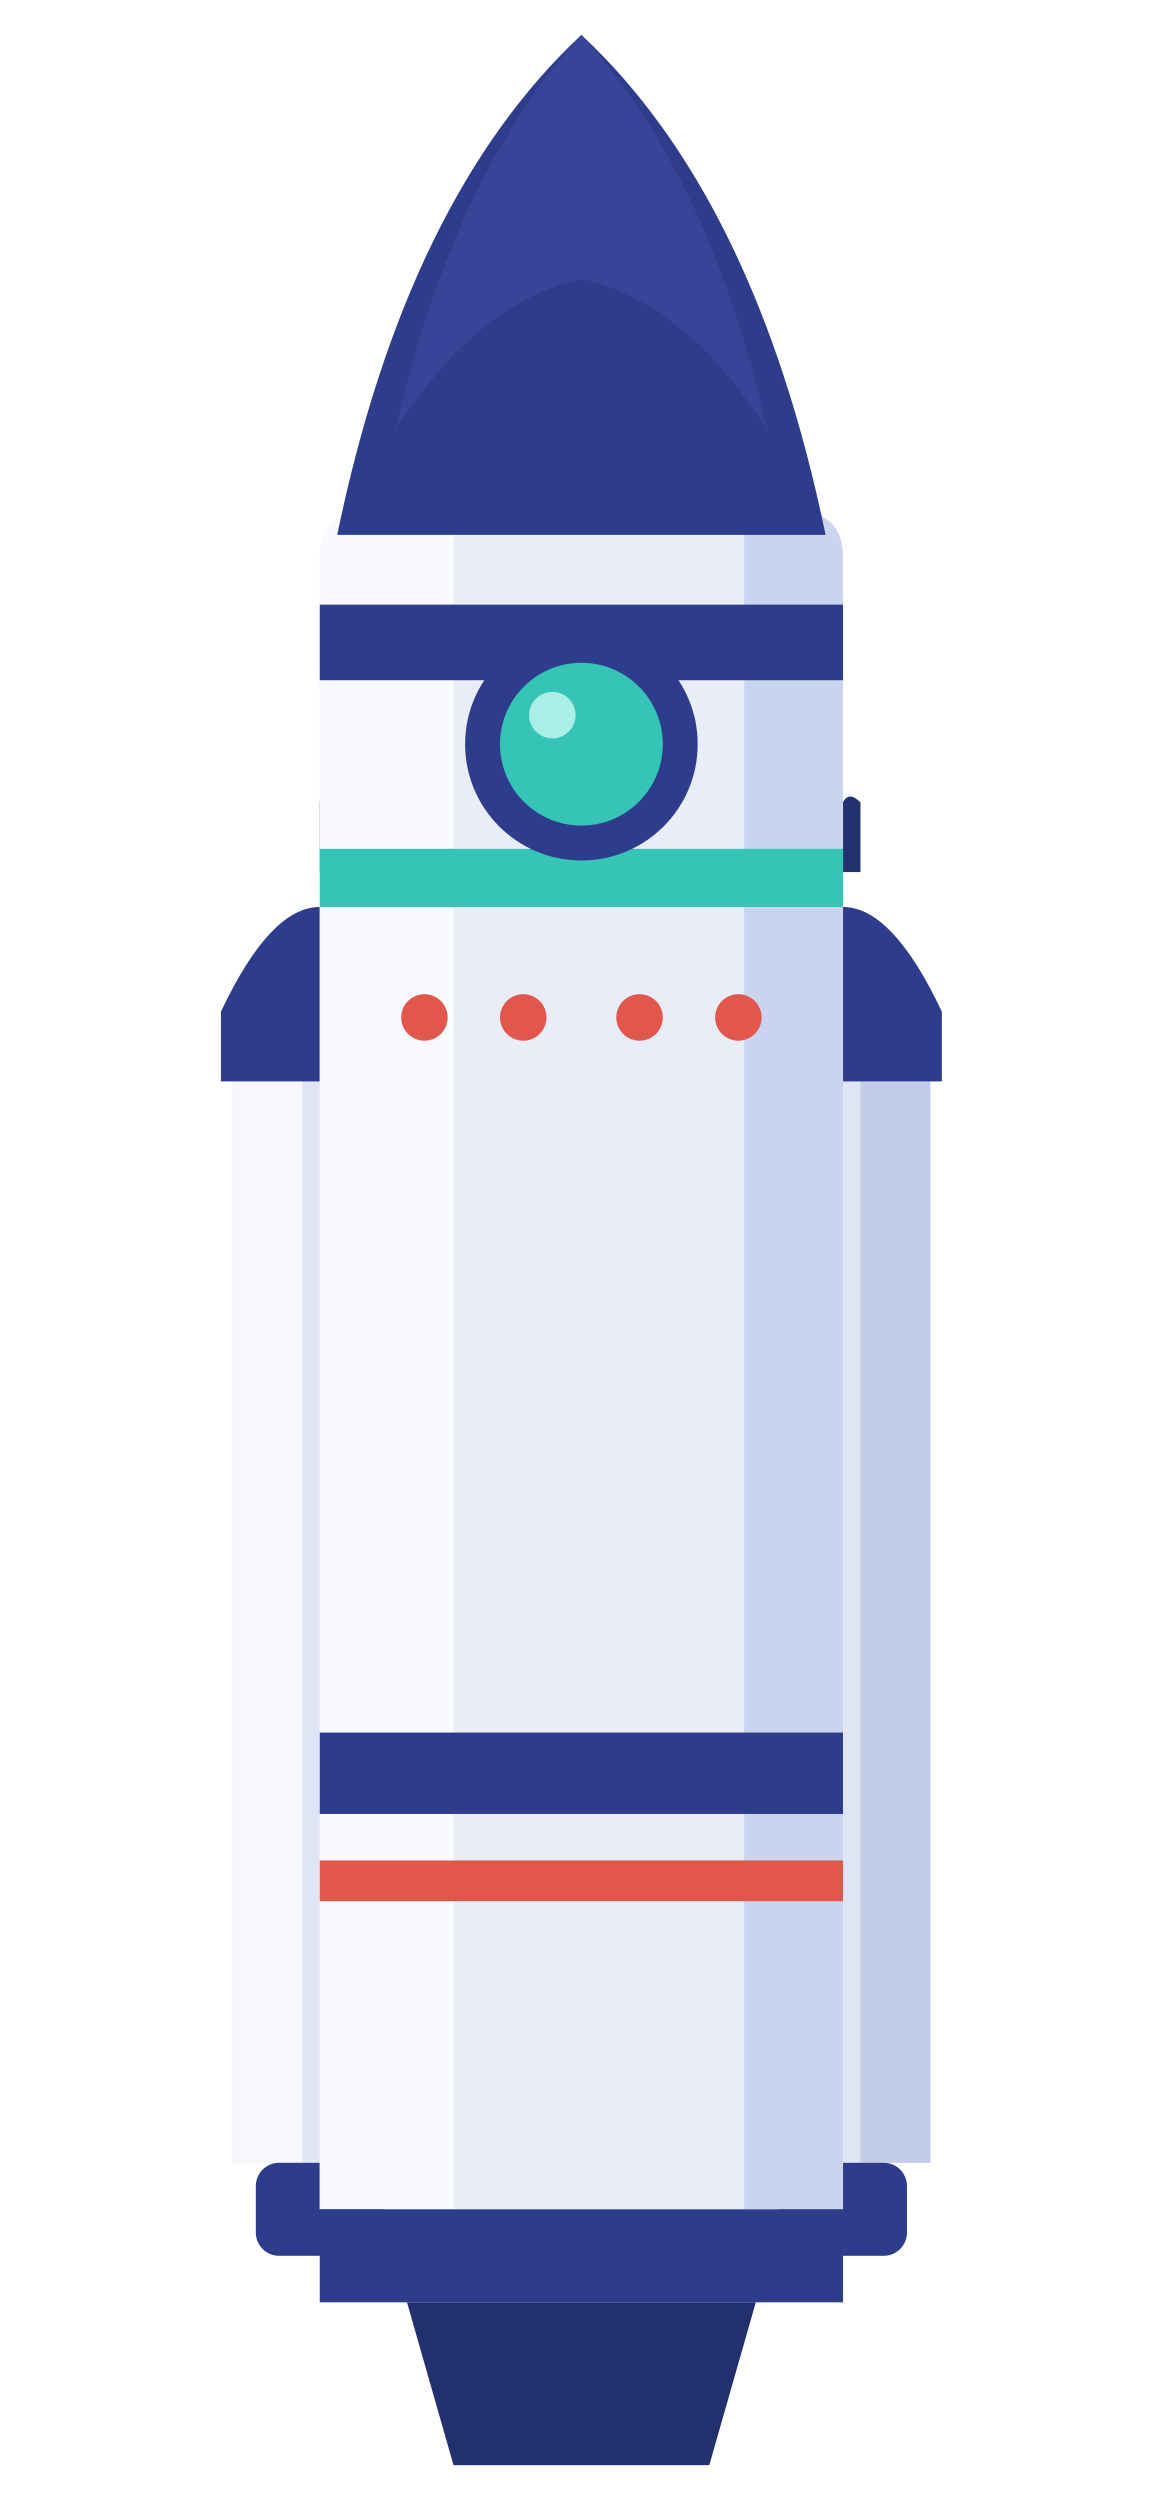
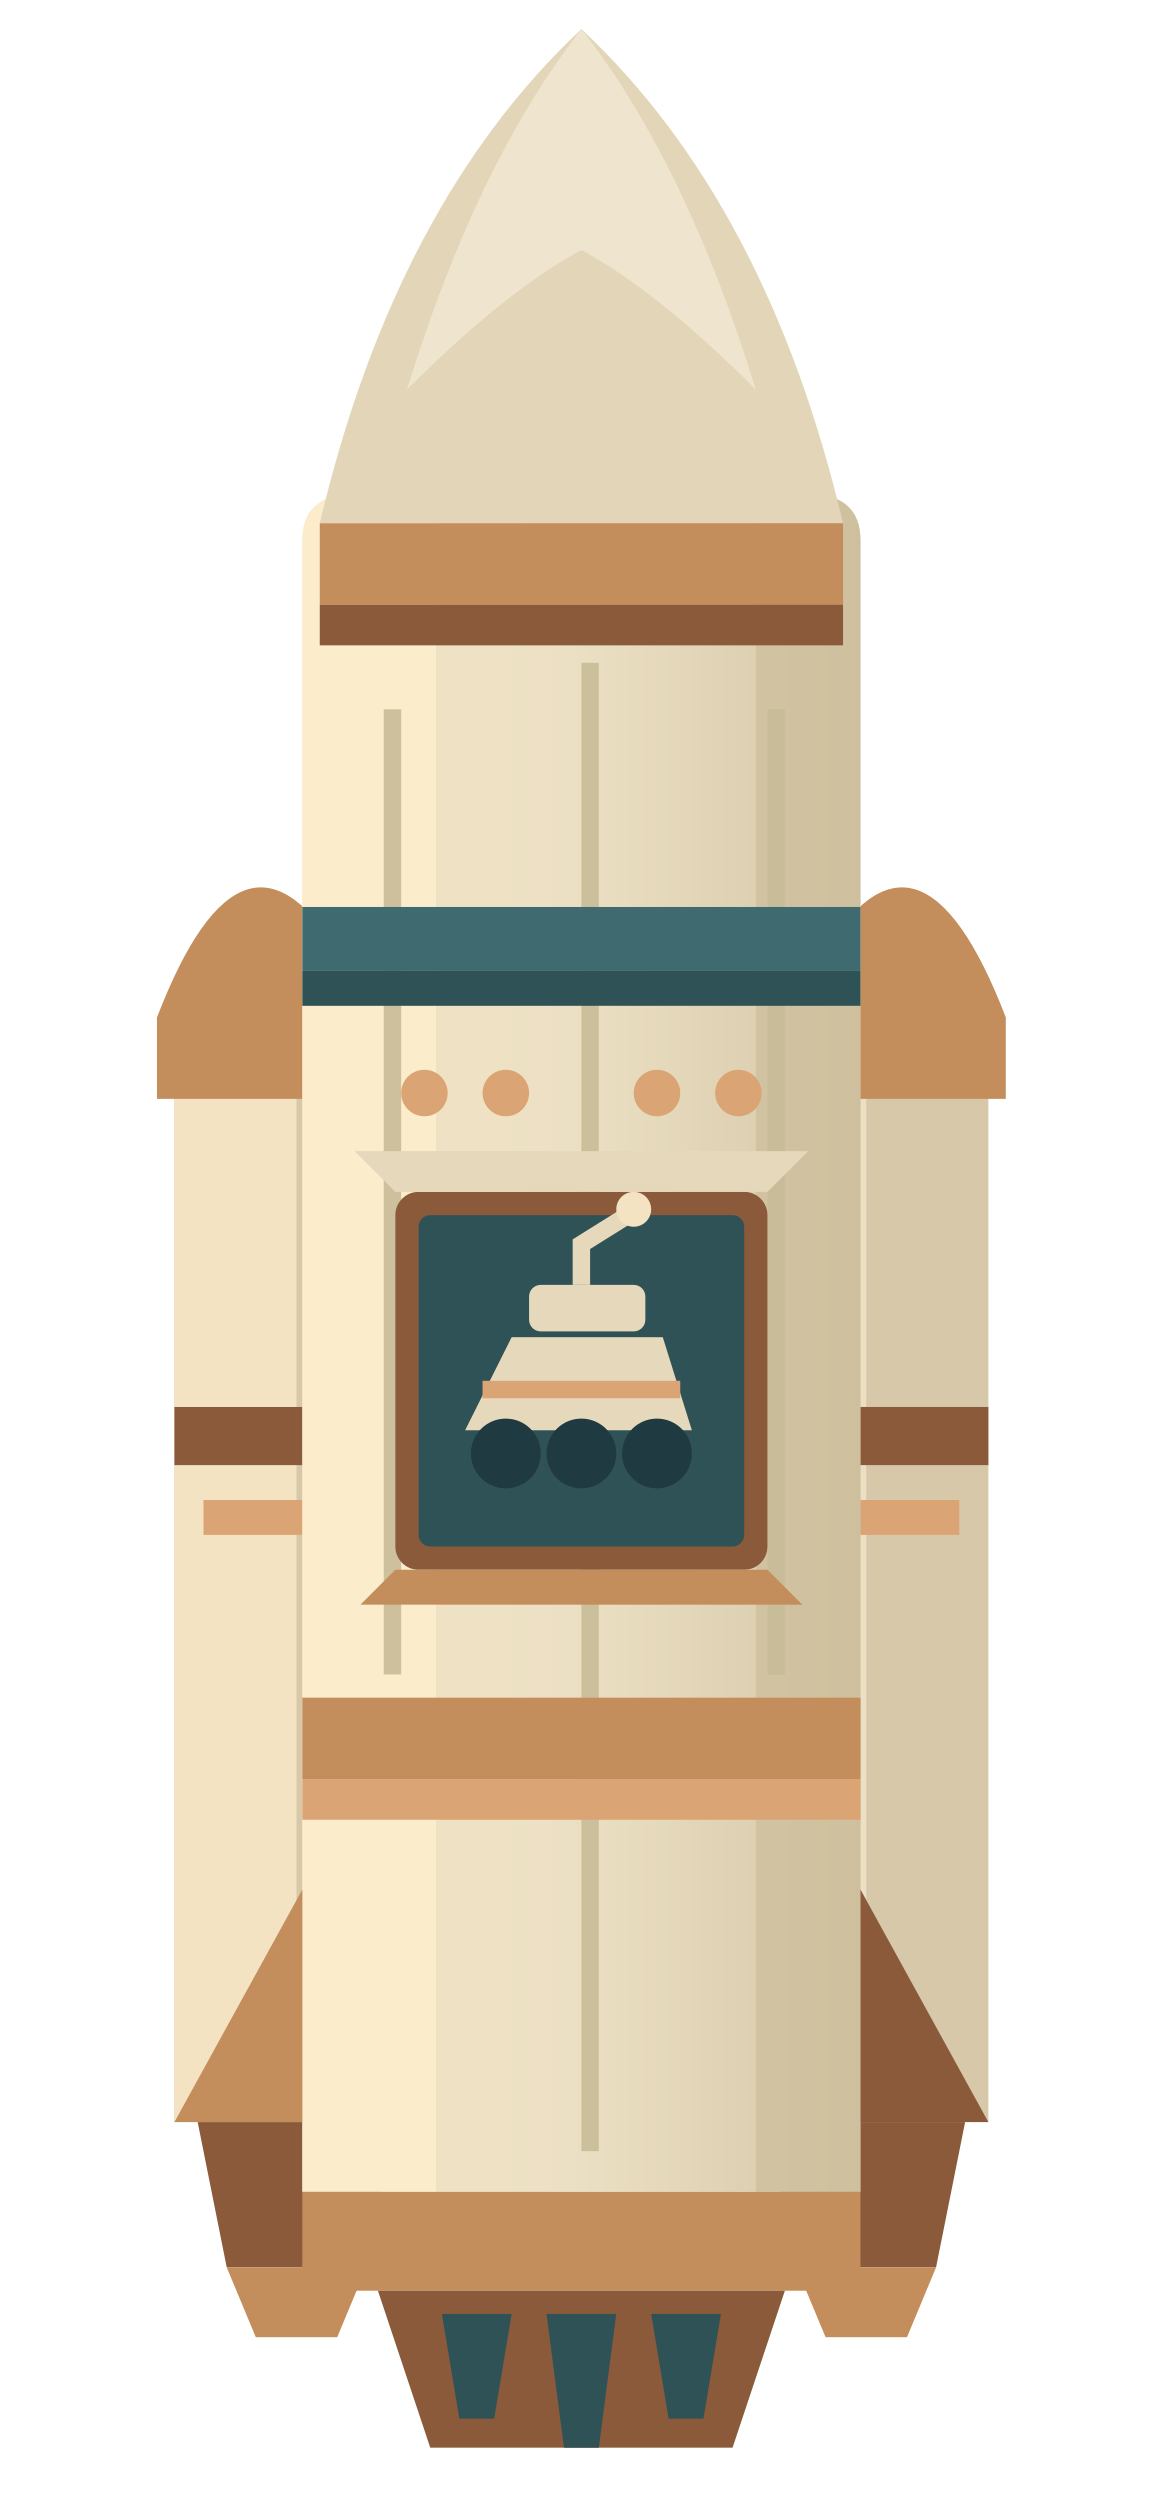
<svg xmlns="http://www.w3.org/2000/svg" viewBox="0 0 200 430" width="200" height="430">
+   <defs>
+     <linearGradient id="body" x1="0" x2="1">
+       <stop offset="0" stop-color="#f3e3c3" />
+       <stop offset=".48" stop-color="#ece0c4" />
+       <stop offset="1" stop-color="#d6c8a8" />
+     </linearGradient>
+   </defs>
  <g>
-     <path d="M40 180 Q40 168 52 168 L58 168 Q70 168 70 180 L70 372 L40 372 Z" fill="#DFE5F4" />
-     <path d="M40 180 L40 372 L52 372 L52 180 Q52 172 55 170 L52 170 Q42 172 40 180 Z" fill="#F6F8FE" />
-     <path d="M58 180 L58 372 L70 372 L70 180 Q70 172 62 170 L62 170 Q60 172 58 180 Z" fill="#C4CDE8" />
-     <path d="M38 174 Q55 138 72 174 L72 186 L38 186 Z" fill="#2E3C8C" />
-     <path d="M55 150 L55 138 Q56 136 58 138 L58 150 Z" fill="#23306E" />
-     <rect x="44" y="372" width="22" height="16" rx="4" fill="#2E3C8C" />
+     <path d="M30 180Q30 165 43 165H59Q72 165 72 180V365H30Z" fill="#d6c8a8" />
+     <path d="M30 180Q30 165 43 165H51V365H30Z" fill="#f3e3c3" />
+     <path d="M27 175Q42 136 59 165L72 175V189H27Z" fill="#c48d5c" />
+     <path d="M30 242H72V252H30Z" fill="#8a5a3a" />
+     <path d="M35 258H67V264H35Z" fill="#dba474" />
+     <path d="M34 365H68L63 390H39Z" fill="#8a5a3a" />
+     <path d="M39 390H63L58 402H44Z" fill="#c48d5c" />
  </g>
  <g>
-     <path d="M130 180 Q130 168 142 168 L148 168 Q160 168 160 180 L160 372 L130 372 Z" fill="#DFE5F4" />
-     <path d="M130 180 L130 372 L142 372 L142 180 Q142 172 145 170 L142 170 Q132 172 130 180 Z" fill="#F6F8FE" />
-     <path d="M148 180 L148 372 L160 372 L160 180 Q160 172 152 170 L152 170 Q150 172 148 180 Z" fill="#C4CDE8" />
-     <path d="M128 174 Q145 138 162 174 L162 186 L128 186 Z" fill="#2E3C8C" />
-     <path d="M145 150 L145 138 Q146 136 148 138 L148 150 Z" fill="#23306E" />
-     <rect x="134" y="372" width="22" height="16" rx="4" fill="#2E3C8C" />
+     <path d="M128 180Q128 165 141 165H157Q170 165 170 180V365H128Z" fill="#d6c8a8" />
+     <path d="M128 180Q128 165 141 165H149V365H128Z" fill="#ece0c4" />
+     <path d="M128 175L141 165Q158 136 173 175V189H128Z" fill="#c48d5c" />
+     <path d="M128 242H170V252H128Z" fill="#8a5a3a" />
+     <path d="M133 258H165V264H133Z" fill="#dba474" />
+     <path d="M132 365H166L161 390H137Z" fill="#8a5a3a" />
+     <path d="M137 390H161L156 402H142Z" fill="#c48d5c" />
  </g>
-   <path d="M55 96 Q55 88 63 88 L137 88 Q145 88 145 96 L145 380 L55 380 Z" fill="#E9EDF8" />
-   <path d="M55 96 Q55 88 63 88 L78 88 L78 380 L55 380 Z" fill="#F8FAFF" />
-   <path d="M128 88 L137 88 Q145 88 145 96 L145 380 L128 380 Z" fill="#CBD4EE" />
-   <path d="M100 6 Q130 34 142 92 L58 92 Q70 34 100 6 Z" fill="#2E3C8C" />
-   <path d="M100 6 Q78 30 68 74 Q82 52 100 48 Q118 52 132 74 Q122 30 100 6 Z" fill="#3D4CA0" opacity="0.55" />
-   <rect x="55" y="104" width="90" height="13" fill="#2E3C8C" />
-   <rect x="55" y="146" width="90" height="10" fill="#35C4B5" />
-   <g fill="#E2574C">
-     <circle cx="73" cy="175" r="4" />
-     <circle cx="90" cy="175" r="4" />
-     <circle cx="110" cy="175" r="4" />
-     <circle cx="127" cy="175" r="4" />
+   <path d="M52 93Q52 85 61 85H139Q148 85 148 93V377H52Z" fill="url(#body)" />
+   <path d="M52 93Q52 85 61 85H75V377H52Z" fill="#fff0cf" opacity=".72" />
+   <path d="M130 85H139Q148 85 148 93V377H130Z" fill="#c9bb98" opacity=".62" />
+   <path d="M100 5Q132 35 145 90H55Q68 35 100 5Z" fill="#e2d5b8" />
+   <path d="M100 5Q82 28 70 67Q87 50 100 43Q113 50 130 67Q118 28 100 5Z" fill="#efe5cf" />
+   <path d="M55 90H145V104H55Z" fill="#c48d5c" />
+   <path d="M55 104H145V111H55Z" fill="#8a5a3a" />
+   <g fill="#c9bb98" opacity=".9">
+     <rect x="66" y="122" width="3" height="166" />
+     <rect x="100" y="114" width="3" height="256" />
+     <rect x="132" y="122" width="3" height="166" />
  </g>
-   <rect x="55" y="298" width="90" height="14" fill="#2E3C8C" />
-   <rect x="55" y="320" width="90" height="7" fill="#E2574C" />
-   <circle cx="100" cy="128" r="20" fill="#2E3C8C" />
-   <circle cx="100" cy="128" r="14" fill="#35C4B5" />
-   <circle cx="95" cy="123" r="4" fill="#A8EFE5" />
-   <path d="M55 380 L145 380 L145 396 L55 396 Z" fill="#2E3C8C" />
-   <path d="M70 396 L130 396 L122 424 L78 424 Z" fill="#23306E" />
+   <path d="M52 156H148V167H52Z" fill="#3f6b70" />
+   <path d="M52 167H148V173H52Z" fill="#2f5256" />
+   <path d="M52 292H148V306H52Z" fill="#c48d5c" />
+   <path d="M52 306H148V313H52Z" fill="#dba474" />
+   <g fill="#dba474">
+     <circle cx="73" cy="188" r="4" />
+     <circle cx="87" cy="188" r="4" />
+     <circle cx="113" cy="188" r="4" />
+     <circle cx="127" cy="188" r="4" />
+   </g>
+   <rect x="68" y="205" width="64" height="65" rx="4" fill="#8a5a3a" />
+   <rect x="72" y="209" width="56" height="57" rx="2" fill="#2f5256" />
+   <path d="M68 205H132L139 198H61Z" fill="#e6d8bb" />
+   <path d="M68 270H132L138 276H62Z" fill="#c48d5c" />
+   <g fill="#e6d8bb">
+     <path d="M80 246H119L114 230H88Z" />
+     <rect x="91" y="221" width="20" height="8" rx="2" />
+     <path d="M100 221V214L108 209" fill="none" stroke="#e6d8bb" stroke-width="3" />
+   </g>
+   <g fill="#1f3a40">
+     <circle cx="87" cy="250" r="6" />
+     <circle cx="100" cy="250" r="6" />
+     <circle cx="113" cy="250" r="6" />
+   </g>
+   <path d="M83 239H117" stroke="#dba474" stroke-width="3" />
+   <circle cx="109" cy="208" r="3" fill="#f3e3c3" />
+   <path d="M52 325L30 365H52Z" fill="#c48d5c" />
+   <path d="M148 325L170 365H148Z" fill="#8a5a3a" />
+   <path d="M52 377H148V394H52Z" fill="#c48d5c" />
+   <path d="M65 394H135L126 421H74Z" fill="#8a5a3a" />
+   <g fill="#2f5256">
+     <path d="M76 398H88L85 416H79Z" />
+     <path d="M94 398H106L103 421H97Z" />
+     <path d="M112 398H124L121 416H115Z" />
+   </g>
</svg>
